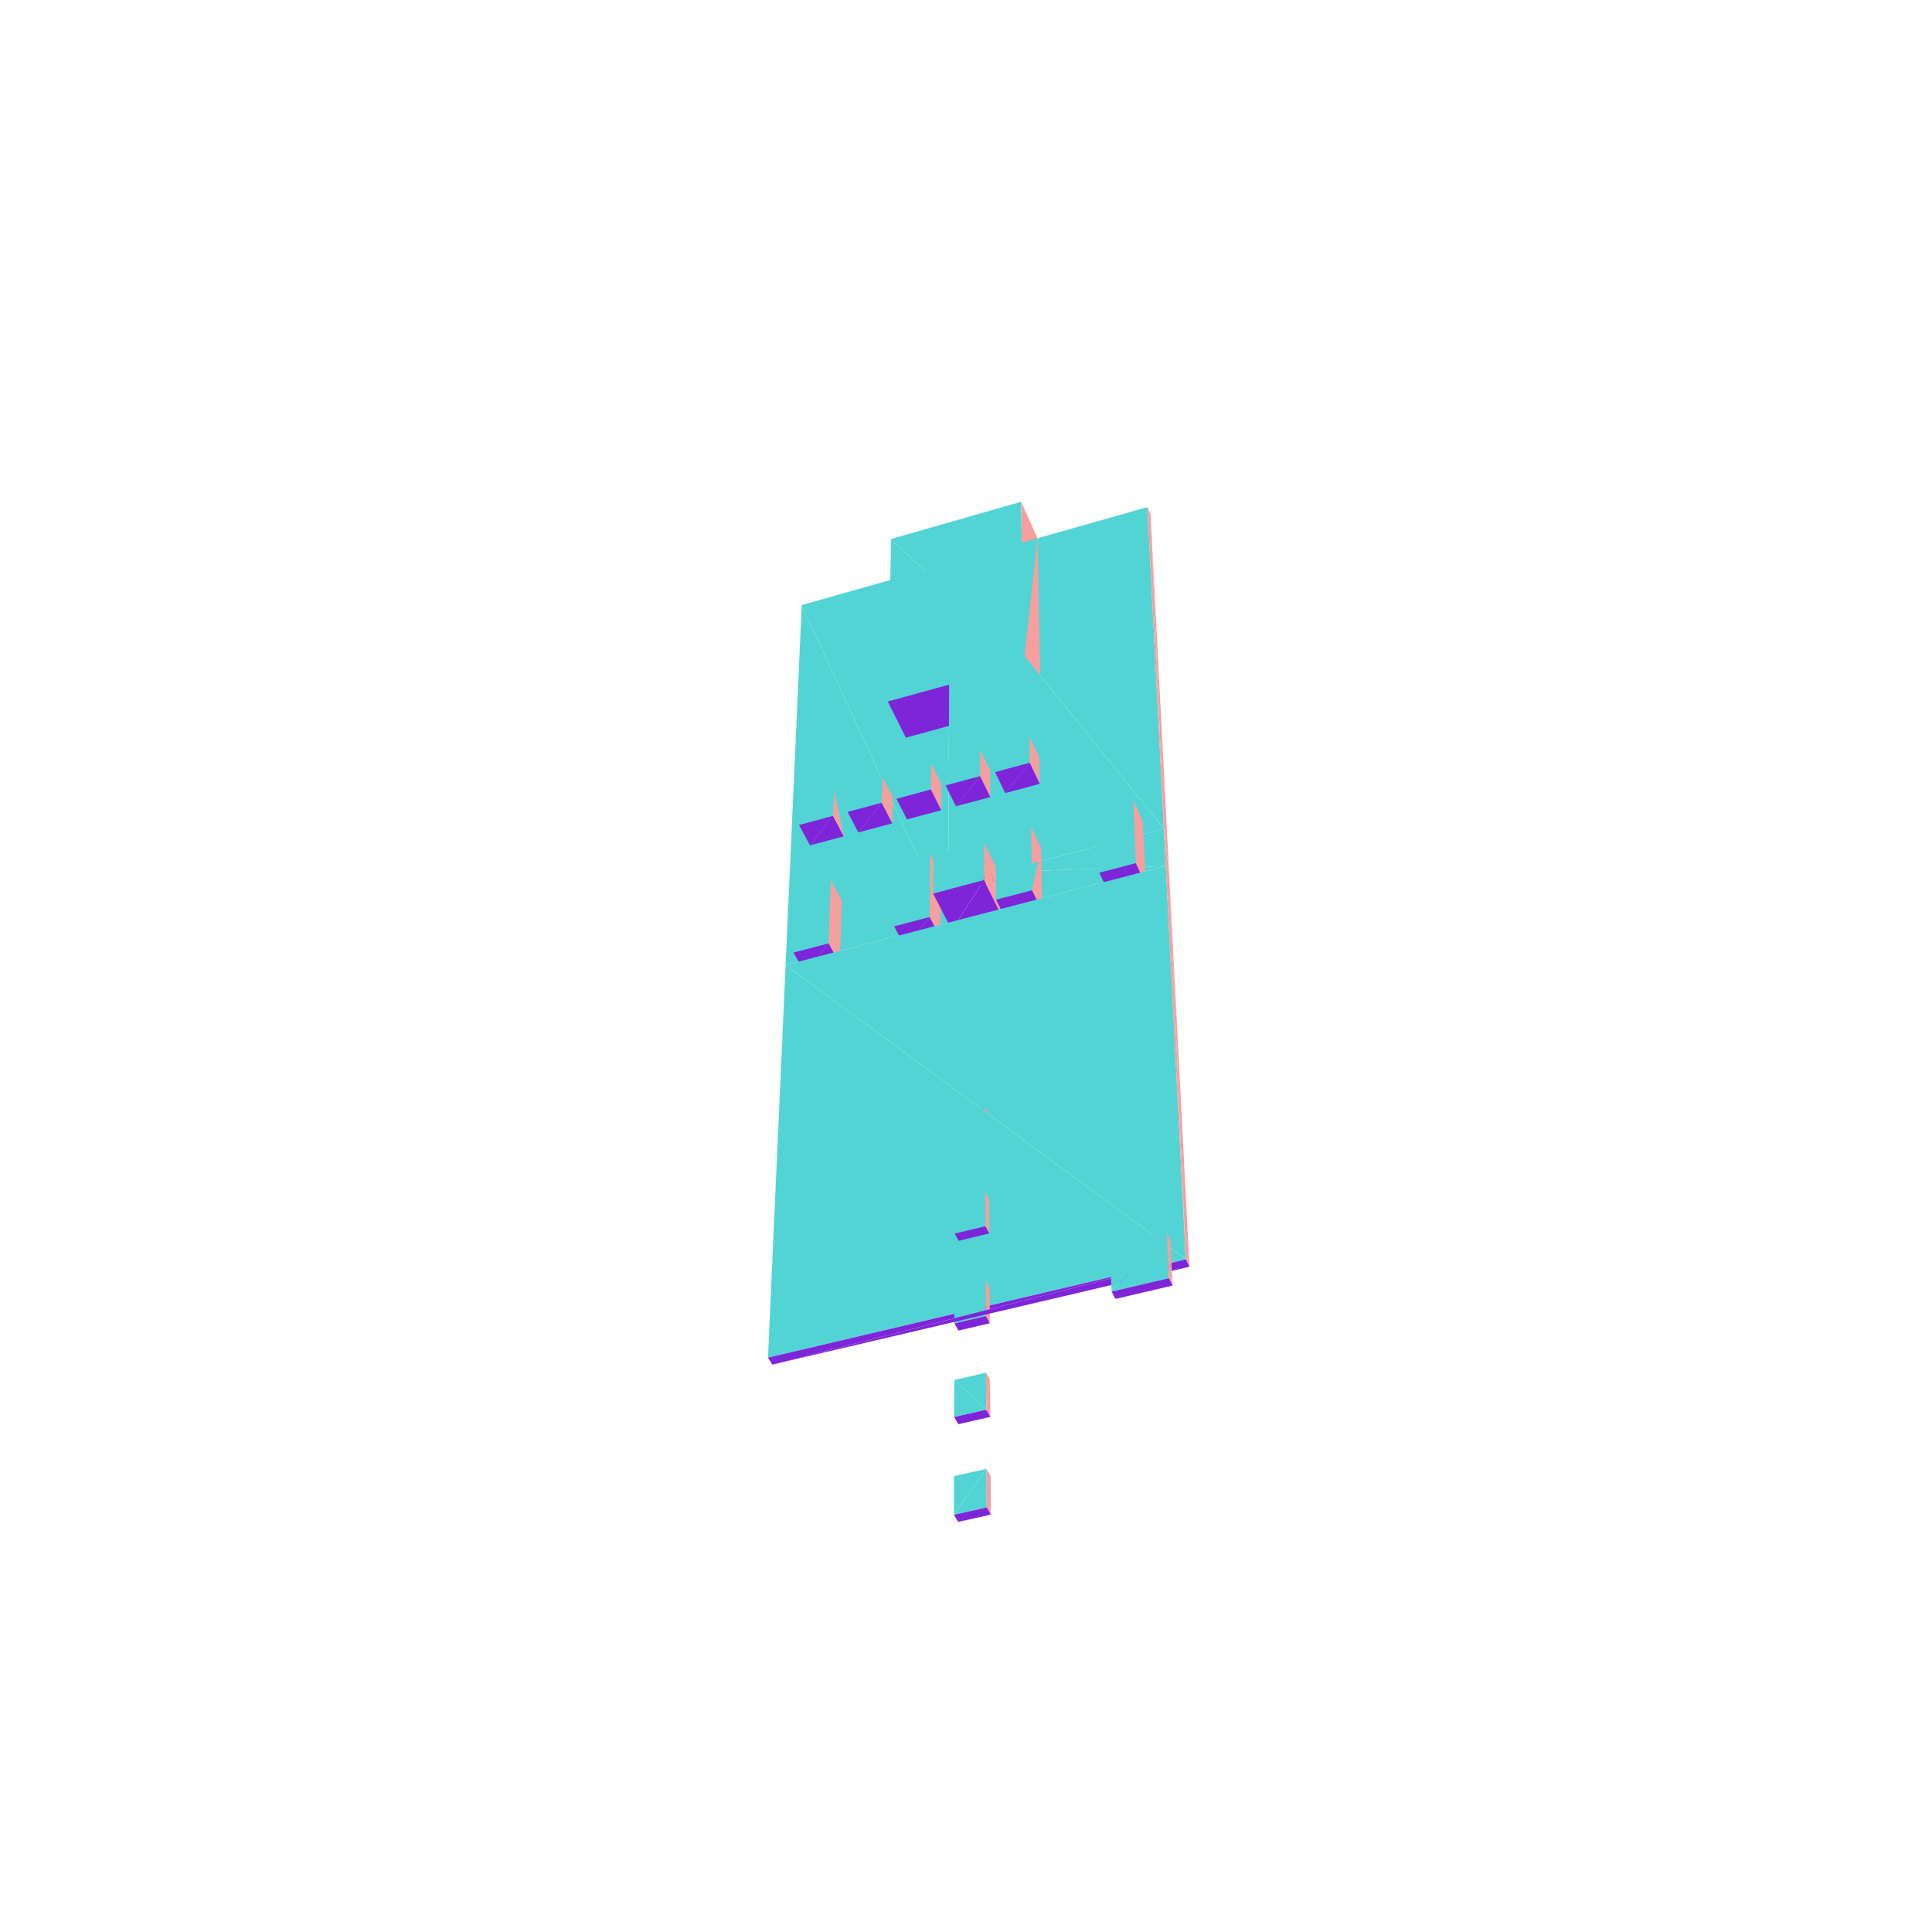
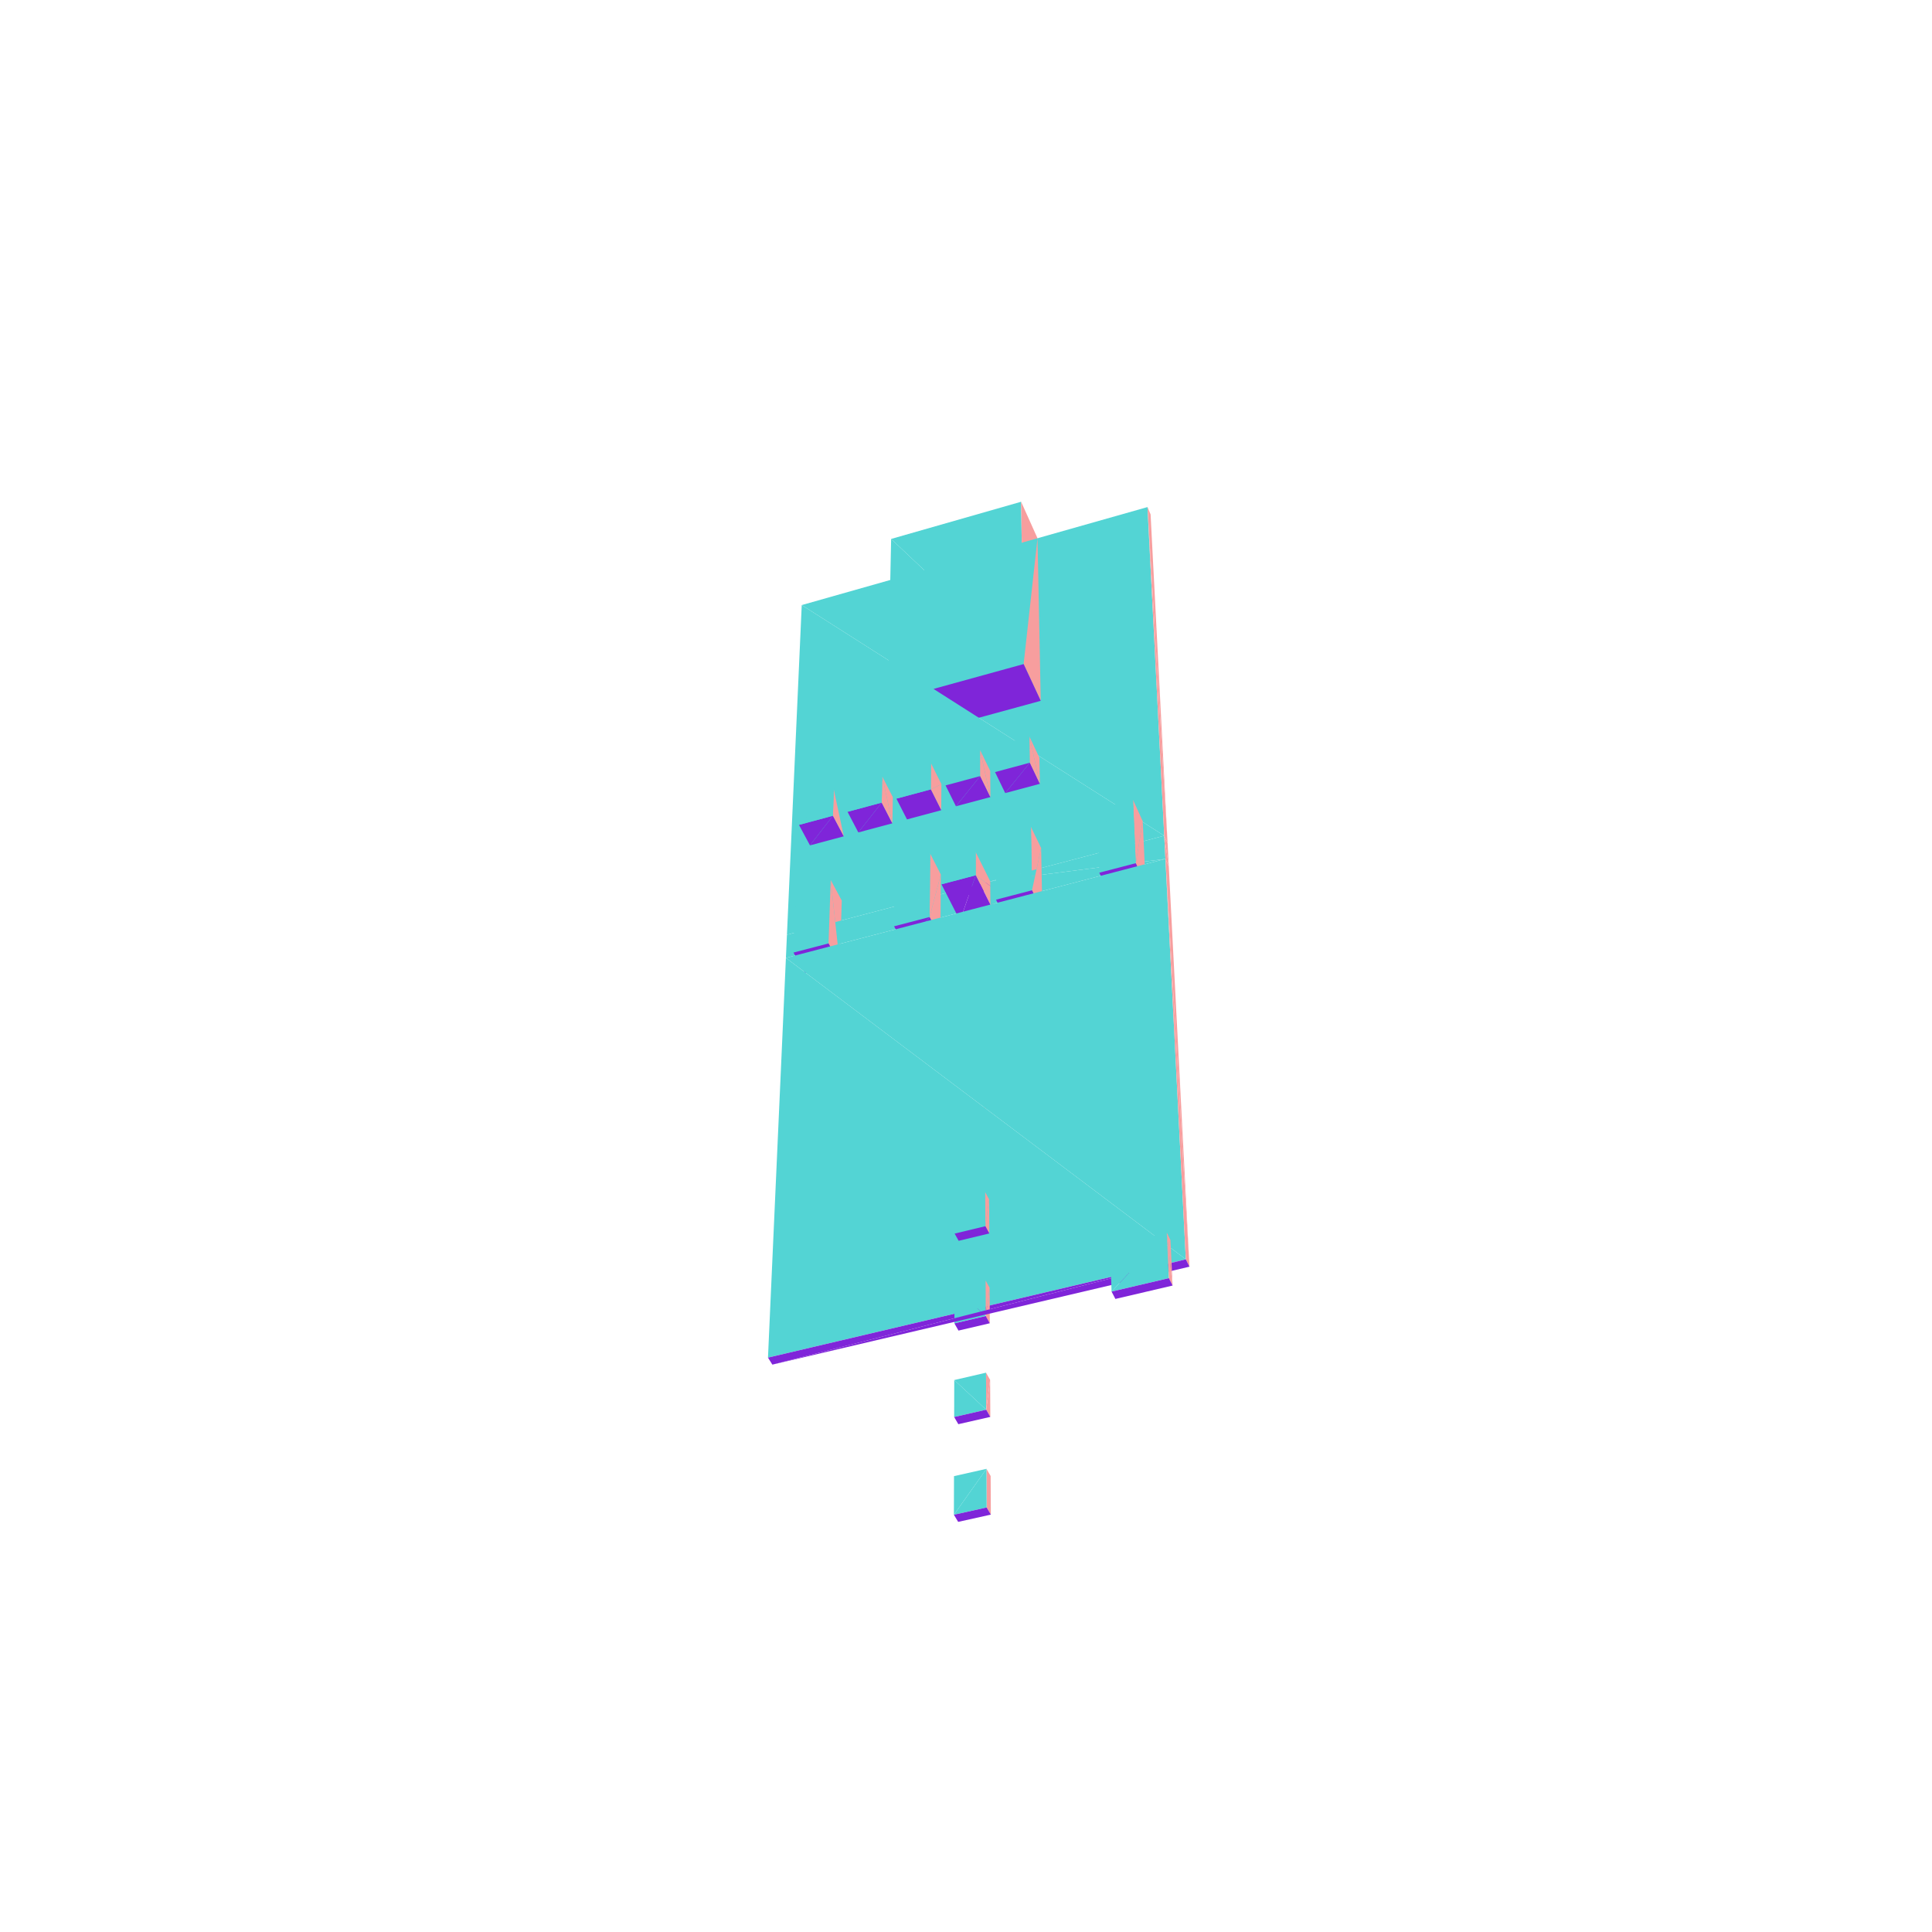
<svg xmlns="http://www.w3.org/2000/svg" viewBox="-250 -250 500 500" width="500" height="500">
  <path d="M-19.375,-110.524L14.915,-78.141L14.265,-120.148z" style="fill:rgb(83,212,212)" />
  <path d="M14.915,-78.141L18.507,-110.703L14.265,-120.148z" style="fill:rgb(247,158,158)" />
-   <path d="M-42.511,-93.408L-4.639,-11.205L-4.22,-104.261zM14.915,-78.141L-19.375,-110.524L-20.252,-68.446zM-4.22,-104.261L51.212,-35.525L46.972,-118.772z" style="fill:rgb(83,212,212)" />
-   <path d="M18.507,-110.703L14.915,-78.141L19.344,-68.626zM51.212,-35.525L47.772,-116.875L46.972,-118.772z" style="fill:rgb(247,158,158)" />
+   <path d="M-42.511,-93.408L51.304,-33.716L46.972,-118.772zM14.915,-78.141L-19.375,-110.524L-20.252,-68.446z" style="fill:rgb(83,212,212)" />
+   <path d="M18.507,-110.703L14.915,-78.141L19.344,-68.626zM46.972,-118.772L52.169,-31.796L47.772,-116.875z" style="fill:rgb(247,158,158)" />
  <path d="M-15.565,-59.094L14.915,-78.141L-20.252,-68.446zM14.915,-78.141L-15.565,-59.094L19.344,-68.626z" style="fill:rgb(127,37,217)" />
  <path d="M-34.206,-45.643L-31.626,-33.561L-31.413,-40.319z" style="fill:rgb(247,158,158)" />
-   <path d="M-4.639,-11.205L-42.511,-93.408L-46.69,-0.252zM-43.227,-36.521L-34.206,-45.643L-42.936,-43.278z" style="fill:rgb(83,212,212)" />
+   <path d="M51.304,-33.716L-42.511,-93.408L-46.338,-8.095zM-43.227,-36.521L-34.206,-45.643L-42.936,-43.278z" style="fill:rgb(83,212,212)" />
  <path d="M-21.669,-49.041L-19.057,-36.926L-18.929,-43.683z" style="fill:rgb(247,158,158)" />
  <path d="M-34.438,-38.887L-40.377,-31.217L-31.626,-33.561z" style="fill:rgb(127,37,217)" />
  <path d="M-31.626,-33.561L-34.206,-45.643L-34.438,-38.887z" style="fill:rgb(247,158,158)" />
  <path d="M-40.377,-31.217L-34.438,-38.887L-43.227,-36.521z" style="fill:rgb(127,37,217)" />
-   <path d="M-34.206,-45.643L-43.227,-36.521L-34.438,-38.887zM-30.66,-39.905L-21.669,-49.041L-30.453,-46.66zM51.212,-35.525L-4.22,-104.261L-4.596,-20.856z" style="fill:rgb(83,212,212)" />
+   <path d="M-34.206,-45.643L-43.227,-36.521L-34.438,-38.887zM-30.66,-39.905L-21.669,-49.041L-30.453,-46.66z" style="fill:rgb(83,212,212)" />
  <path d="M-21.816,-42.286L-27.863,-34.568L-19.057,-36.926z" style="fill:rgb(127,37,217)" />
  <path d="M-19.057,-36.926L-21.669,-49.041L-21.816,-42.286z" style="fill:rgb(247,158,158)" />
  <path d="M-27.863,-34.568L-21.816,-42.286L-30.66,-39.905z" style="fill:rgb(127,37,217)" />
  <path d="M-9.114,-45.707L-6.366,-47.068L-9.053,-52.459z" style="fill:rgb(247,158,158)" />
  <path d="M-21.669,-49.041L-30.66,-39.905L-21.816,-42.286zM-18.014,-43.31L-9.053,-52.459L-17.892,-50.064z" style="fill:rgb(83,212,212)" />
  <path d="M-6.366,-47.068L-9.114,-45.707L-6.41,-40.313zM3.643,-55.899L6.317,-43.721L6.275,-50.474z" style="fill:rgb(247,158,158)" />
  <path d="M-9.114,-45.707L-15.271,-37.94L-6.41,-40.313zM-15.271,-37.94L-9.114,-45.707L-18.014,-43.31z" style="fill:rgb(127,37,217)" />
  <path d="M-9.053,-52.459L-18.014,-43.31L-9.114,-45.707zM-5.252,-53.489L3.668,-49.149L3.643,-55.899z" style="fill:rgb(83,212,212)" />
  <path d="M16.418,-59.361L19.125,-47.151L18.995,-53.902z" style="fill:rgb(247,158,158)" />
  <path d="M3.668,-49.149L-2.6,-41.333L6.317,-43.721z" style="fill:rgb(127,37,217)" />
  <path d="M6.317,-43.721L3.643,-55.899L3.668,-49.149z" style="fill:rgb(247,158,158)" />
  <path d="M3.668,-49.149L-5.252,-53.489L-5.288,-46.737z" style="fill:rgb(83,212,212)" />
-   <path d="M47.772,-116.875L51.212,-35.525L52.076,-33.605z" style="fill:rgb(247,158,158)" />
  <path d="M-2.6,-41.333L3.668,-49.149L-5.288,-46.737z" style="fill:rgb(127,37,217)" />
  <path d="M7.467,-56.935L16.531,-52.613L16.418,-59.361z" style="fill:rgb(83,212,212)" />
+   <path d="M52.169,-31.796L46.972,-118.772L51.304,-33.716z" style="fill:rgb(247,158,158)" />
  <path d="M16.531,-52.613L10.151,-44.748L19.125,-47.151z" style="fill:rgb(127,37,217)" />
  <path d="M19.125,-47.151L16.418,-59.361L16.531,-52.613z" style="fill:rgb(247,158,158)" />
  <path d="M16.531,-52.613L7.467,-56.935L7.518,-50.186z" style="fill:rgb(83,212,212)" />
  <path d="M10.151,-44.748L16.531,-52.613L7.518,-50.186z" style="fill:rgb(127,37,217)" />
  <path d="M-35.01,-22.254L-32.663,-0.512L-32.148,-16.923z" style="fill:rgb(247,158,158)" />
-   <path d="M-43.943,-19.885L-35.574,-5.845L-35.01,-22.254z" style="fill:rgb(83,212,212)" />
-   <path d="M-3.645,-18.989L8.398,-24.272L-4.596,-20.856zM8.398,-24.272L-3.645,-18.989L9.329,-22.392z" style="fill:rgb(127,37,217)" />
-   <path d="M-4.639,-11.205L-3.645,-18.989L-4.596,-20.856zM-32.663,-0.512L-35.01,-22.254L-35.574,-5.845z" style="fill:rgb(247,158,158)" />
+   <path d="M-2.496,-13.6L-46.338,-8.095L-46.607,-2.09zM-43.943,-19.885L-35.574,-5.845L-35.01,-22.254zM-46.338,-8.095L-2.496,-13.6L-2.481,-19.603z" style="fill:rgb(83,212,212)" />
+   <path d="M-1.532,-17.733L6.279,-21.902L-2.481,-19.603zM6.279,-21.902L-1.532,-17.733L7.215,-20.024z" style="fill:rgb(127,37,217)" />
+   <path d="M-2.496,-13.6L-1.532,-17.733L-2.481,-19.603zM-32.663,-0.512L-35.01,-22.254L-35.574,-5.845z" style="fill:rgb(247,158,158)" />
  <path d="M-35.574,-5.845L-43.943,-19.885L-44.649,-3.475z" style="fill:rgb(83,212,212)" />
-   <path d="M-9.417,-12.675L-6.516,-23.681L-9.267,-29.081zM-3.645,-18.989L-4.639,-11.205L-3.68,-9.337z" style="fill:rgb(247,158,158)" />
+   <path d="M-9.417,-12.675L-6.516,-23.681L-9.267,-29.081zM-1.532,-17.733L-2.496,-13.6L-1.541,-11.73z" style="fill:rgb(247,158,158)" />
  <path d="M-18.314,-26.682L-9.417,-12.675L-9.267,-29.081z" style="fill:rgb(83,212,212)" />
-   <path d="M-35.574,-5.845L-41.698,1.834L-32.663,-0.512z" style="fill:rgb(127,37,217)" />
-   <path d="M4.643,-31.856L9.417,-12.741L9.329,-22.392z" style="fill:rgb(247,158,158)" />
-   <path d="M-41.698,1.834L-35.574,-5.845L-44.649,-3.475z" style="fill:rgb(127,37,217)" />
-   <path d="M-6.516,-23.681L-9.417,-12.675L-6.621,-7.273z" style="fill:rgb(247,158,158)" />
+   <path d="M-35.574,-5.845L-41.698,1.834L-32.663,-0.512zM-41.698,1.834L-35.574,-5.845L-44.649,-3.475z" style="fill:rgb(127,37,217)" />
+   <path d="M-6.516,-23.681L-9.417,-12.675L-6.621,-7.273zM7.215,-20.024L2.519,-23.478L7.257,-14.021z" style="fill:rgb(247,158,158)" />
  <path d="M-9.417,-12.675L-18.314,-26.682L-18.61,-10.275z" style="fill:rgb(83,212,212)" />
+   <path d="M2.519,-23.478L7.215,-20.024L2.504,-29.479z" style="fill:rgb(247,158,158)" />
+   <path d="M2.519,-23.478L-1.541,-11.73L7.257,-14.021z" style="fill:rgb(127,37,217)" />
  <path d="M17.083,-19.595L19.445,-30.526L16.809,-35.996z" style="fill:rgb(247,158,158)" />
-   <path d="M-8.431,-28.392L4.688,-22.209L4.643,-31.856zM7.644,-33.565L17.083,-19.595L16.809,-35.996z" style="fill:rgb(83,212,212)" />
-   <path d="M4.688,-22.209L-3.68,-9.337L9.417,-12.741z" style="fill:rgb(127,37,217)" />
-   <path d="M51.703,-25.879L8.398,-24.272L8.478,-14.621z" style="fill:rgb(83,212,212)" />
-   <path d="M-9.417,-12.675L-15.774,-4.896L-6.621,-7.273z" style="fill:rgb(127,37,217)" />
-   <path d="M8.398,-24.272L51.703,-25.879L51.212,-35.525z" style="fill:rgb(83,212,212)" />
-   <path d="M9.417,-12.741L4.643,-31.856L4.688,-22.209z" style="fill:rgb(247,158,158)" />
+   <path d="M51.609,-27.717L6.279,-21.902L6.316,-15.899zM7.644,-33.565L17.083,-19.595L16.809,-35.996zM-6.31,-27.147L2.519,-23.478L2.504,-29.479z" style="fill:rgb(83,212,212)" />
+   <path d="M-1.541,-11.73L2.519,-23.478L-6.348,-21.146zM-9.417,-12.675L-15.774,-4.896L-6.621,-7.273z" style="fill:rgb(127,37,217)" />
+   <path d="M6.279,-21.902L51.609,-27.717L51.304,-33.716zM2.519,-23.478L-6.31,-27.147L-6.348,-21.146z" style="fill:rgb(83,212,212)" />
  <path d="M-15.774,-4.896L-9.417,-12.675L-18.61,-10.275z" style="fill:rgb(127,37,217)" />
-   <path d="M4.688,-22.209L-8.431,-28.392L-8.511,-18.743z" style="fill:rgb(83,212,212)" />
-   <path d="M-3.68,-9.337L4.688,-22.209L-8.511,-18.743z" style="fill:rgb(127,37,217)" />
-   <path d="M19.445,-30.526L17.083,-19.595L19.76,-14.122zM51.212,-35.525L52.574,-23.959L52.076,-33.605z" style="fill:rgb(247,158,158)" />
+   <path d="M19.445,-30.526L17.083,-19.595L19.76,-14.122zM51.304,-33.716L52.479,-25.796L52.169,-31.796z" style="fill:rgb(247,158,158)" />
  <path d="M17.083,-19.595L7.644,-33.565L7.769,-17.163z" style="fill:rgb(83,212,212)" />
-   <path d="M43.934,-26.607L45.742,-37.46L43.224,-43.001z" style="fill:rgb(247,158,158)" />
+   <path d="M43.934,-26.607L45.742,-37.46L43.224,-43.001zM52.479,-25.796L51.304,-33.716L51.609,-27.717z" style="fill:rgb(247,158,158)" />
  <path d="M33.94,-40.539L43.934,-26.607L43.224,-43.001z" style="fill:rgb(83,212,212)" />
-   <path d="M52.574,-23.959L51.212,-35.525L51.703,-25.879z" style="fill:rgb(247,158,158)" />
  <path d="M17.083,-19.595L10.488,-11.714L19.76,-14.122zM10.488,-11.714L17.083,-19.595L7.769,-17.163z" style="fill:rgb(127,37,217)" />
  <path d="M45.742,-37.46L43.934,-26.607L46.489,-21.061z" style="fill:rgb(247,158,158)" />
  <path d="M43.934,-26.607L33.94,-40.539L34.496,-24.142z" style="fill:rgb(83,212,212)" />
  <path d="M43.934,-26.607L37.094,-18.622L46.489,-21.061zM37.094,-18.622L43.934,-26.607L34.496,-24.142z" style="fill:rgb(127,37,217)" />
-   <path d="M-46.69,-0.252L56.887,75.906L51.703,-25.879z" style="fill:rgb(83,212,212)" />
-   <path d="M56.887,75.906L52.574,-23.959L51.703,-25.879z" style="fill:rgb(247,158,158)" />
+   <path d="M-46.607,-2.09L56.887,75.906L51.609,-27.717z" style="fill:rgb(83,212,212)" />
+   <path d="M51.609,-27.717L57.835,77.817L52.479,-25.796z" style="fill:rgb(247,158,158)" />
  <path d="M-2.858,38.487L4.913,45.028L4.875,36.569z" style="fill:rgb(83,212,212)" />
  <path d="M4.913,45.028L5.869,38.451L4.875,36.569z" style="fill:rgb(247,158,158)" />
  <path d="M4.913,45.028L-2.858,38.487L-2.88,46.945z" style="fill:rgb(83,212,212)" />
  <path d="M5.869,38.451L4.913,45.028L5.915,46.909z" style="fill:rgb(247,158,158)" />
  <path d="M-1.865,48.819L4.913,45.028L-2.88,46.945zM4.913,45.028L-1.865,48.819L5.915,46.909z" style="fill:rgb(127,37,217)" />
-   <path d="M56.887,75.906L-46.69,-0.252L-51.247,101.352zM-2.916,60.444L5.014,67.339L4.974,58.53z" style="fill:rgb(83,212,212)" />
-   <path d="M5.014,67.339L5.989,60.408L4.974,58.53zM52.574,-23.959L56.887,75.906L57.835,77.817z" style="fill:rgb(247,158,158)" />
+   <path d="M56.887,75.906L-46.607,-2.09L-51.247,101.352zM-2.916,60.444L5.014,67.339L4.974,58.53z" style="fill:rgb(83,212,212)" />
+   <path d="M5.014,67.339L5.989,60.408L4.974,58.53zM57.835,77.817L51.609,-27.717L56.887,75.906z" style="fill:rgb(247,158,158)" />
  <path d="M5.014,67.339L-2.916,60.444L-2.939,69.251z" style="fill:rgb(83,212,212)" />
  <path d="M5.989,60.408L5.014,67.339L6.037,69.216z" style="fill:rgb(247,158,158)" />
  <path d="M-1.903,71.121L5.014,67.339L-2.939,69.251zM5.014,67.339L-1.903,71.121L6.037,69.216zM-50.116,103.164L56.887,75.906L-51.247,101.352z" style="fill:rgb(127,37,217)" />
  <path d="M-2.976,83.313L5.119,90.586L5.077,81.405z" style="fill:rgb(83,212,212)" />
  <path d="M5.119,90.586L6.113,83.277L5.077,81.405z" style="fill:rgb(247,158,158)" />
  <path d="M5.119,90.586L-2.976,83.313L-3,92.492z" style="fill:rgb(83,212,212)" />
  <path d="M6.113,83.277L5.119,90.586L6.163,92.456z" style="fill:rgb(247,158,158)" />
  <path d="M56.887,75.906L-50.116,103.164L57.835,77.817zM-1.943,94.354L5.119,90.586L-3,92.492zM5.119,90.586L-1.943,94.354L6.163,92.456z" style="fill:rgb(127,37,217)" />
  <path d="M37.674,84.264L51.955,68.997L37.279,72.479z" style="fill:rgb(83,212,212)" />
  <path d="M51.955,68.997L53.47,82.701L52.909,70.913z" style="fill:rgb(247,158,158)" />
  <path d="M51.955,68.997L37.674,84.264L52.507,80.787z" style="fill:rgb(83,212,212)" />
  <path d="M53.47,82.701L51.955,68.997L52.507,80.787z" style="fill:rgb(247,158,158)" />
  <path d="M38.663,86.164L52.507,80.787L37.674,84.264zM52.507,80.787L38.663,86.164L53.47,82.701z" style="fill:rgb(127,37,217)" />
  <path d="M-3.039,107.152L5.229,114.828L5.185,105.251z" style="fill:rgb(83,212,212)" />
  <path d="M5.229,114.828L6.243,107.116L5.185,105.251z" style="fill:rgb(247,158,158)" />
  <path d="M5.229,114.828L-3.039,107.152L-3.065,116.725z" style="fill:rgb(83,212,212)" />
  <path d="M6.243,107.116L5.229,114.828L6.295,116.69z" style="fill:rgb(247,158,158)" />
  <path d="M-1.984,118.579L5.229,114.828L-3.065,116.725zM5.229,114.828L-1.984,118.579L6.295,116.69z" style="fill:rgb(127,37,217)" />
  <path d="M-3.132,142.018L5.298,130.133L-3.105,132.023z" style="fill:rgb(83,212,212)" />
  <path d="M5.343,140.132L6.378,131.988L5.298,130.133zM6.378,131.988L5.343,140.132L6.432,141.982z" style="fill:rgb(247,158,158)" />
  <path d="M5.298,130.133L-3.132,142.018L5.343,140.132z" style="fill:rgb(83,212,212)" />
  <path d="M-2.027,143.86L5.343,140.132L-3.132,142.018zM5.343,140.132L-2.027,143.86L6.432,141.982z" style="fill:rgb(127,37,217)" />
</svg>
